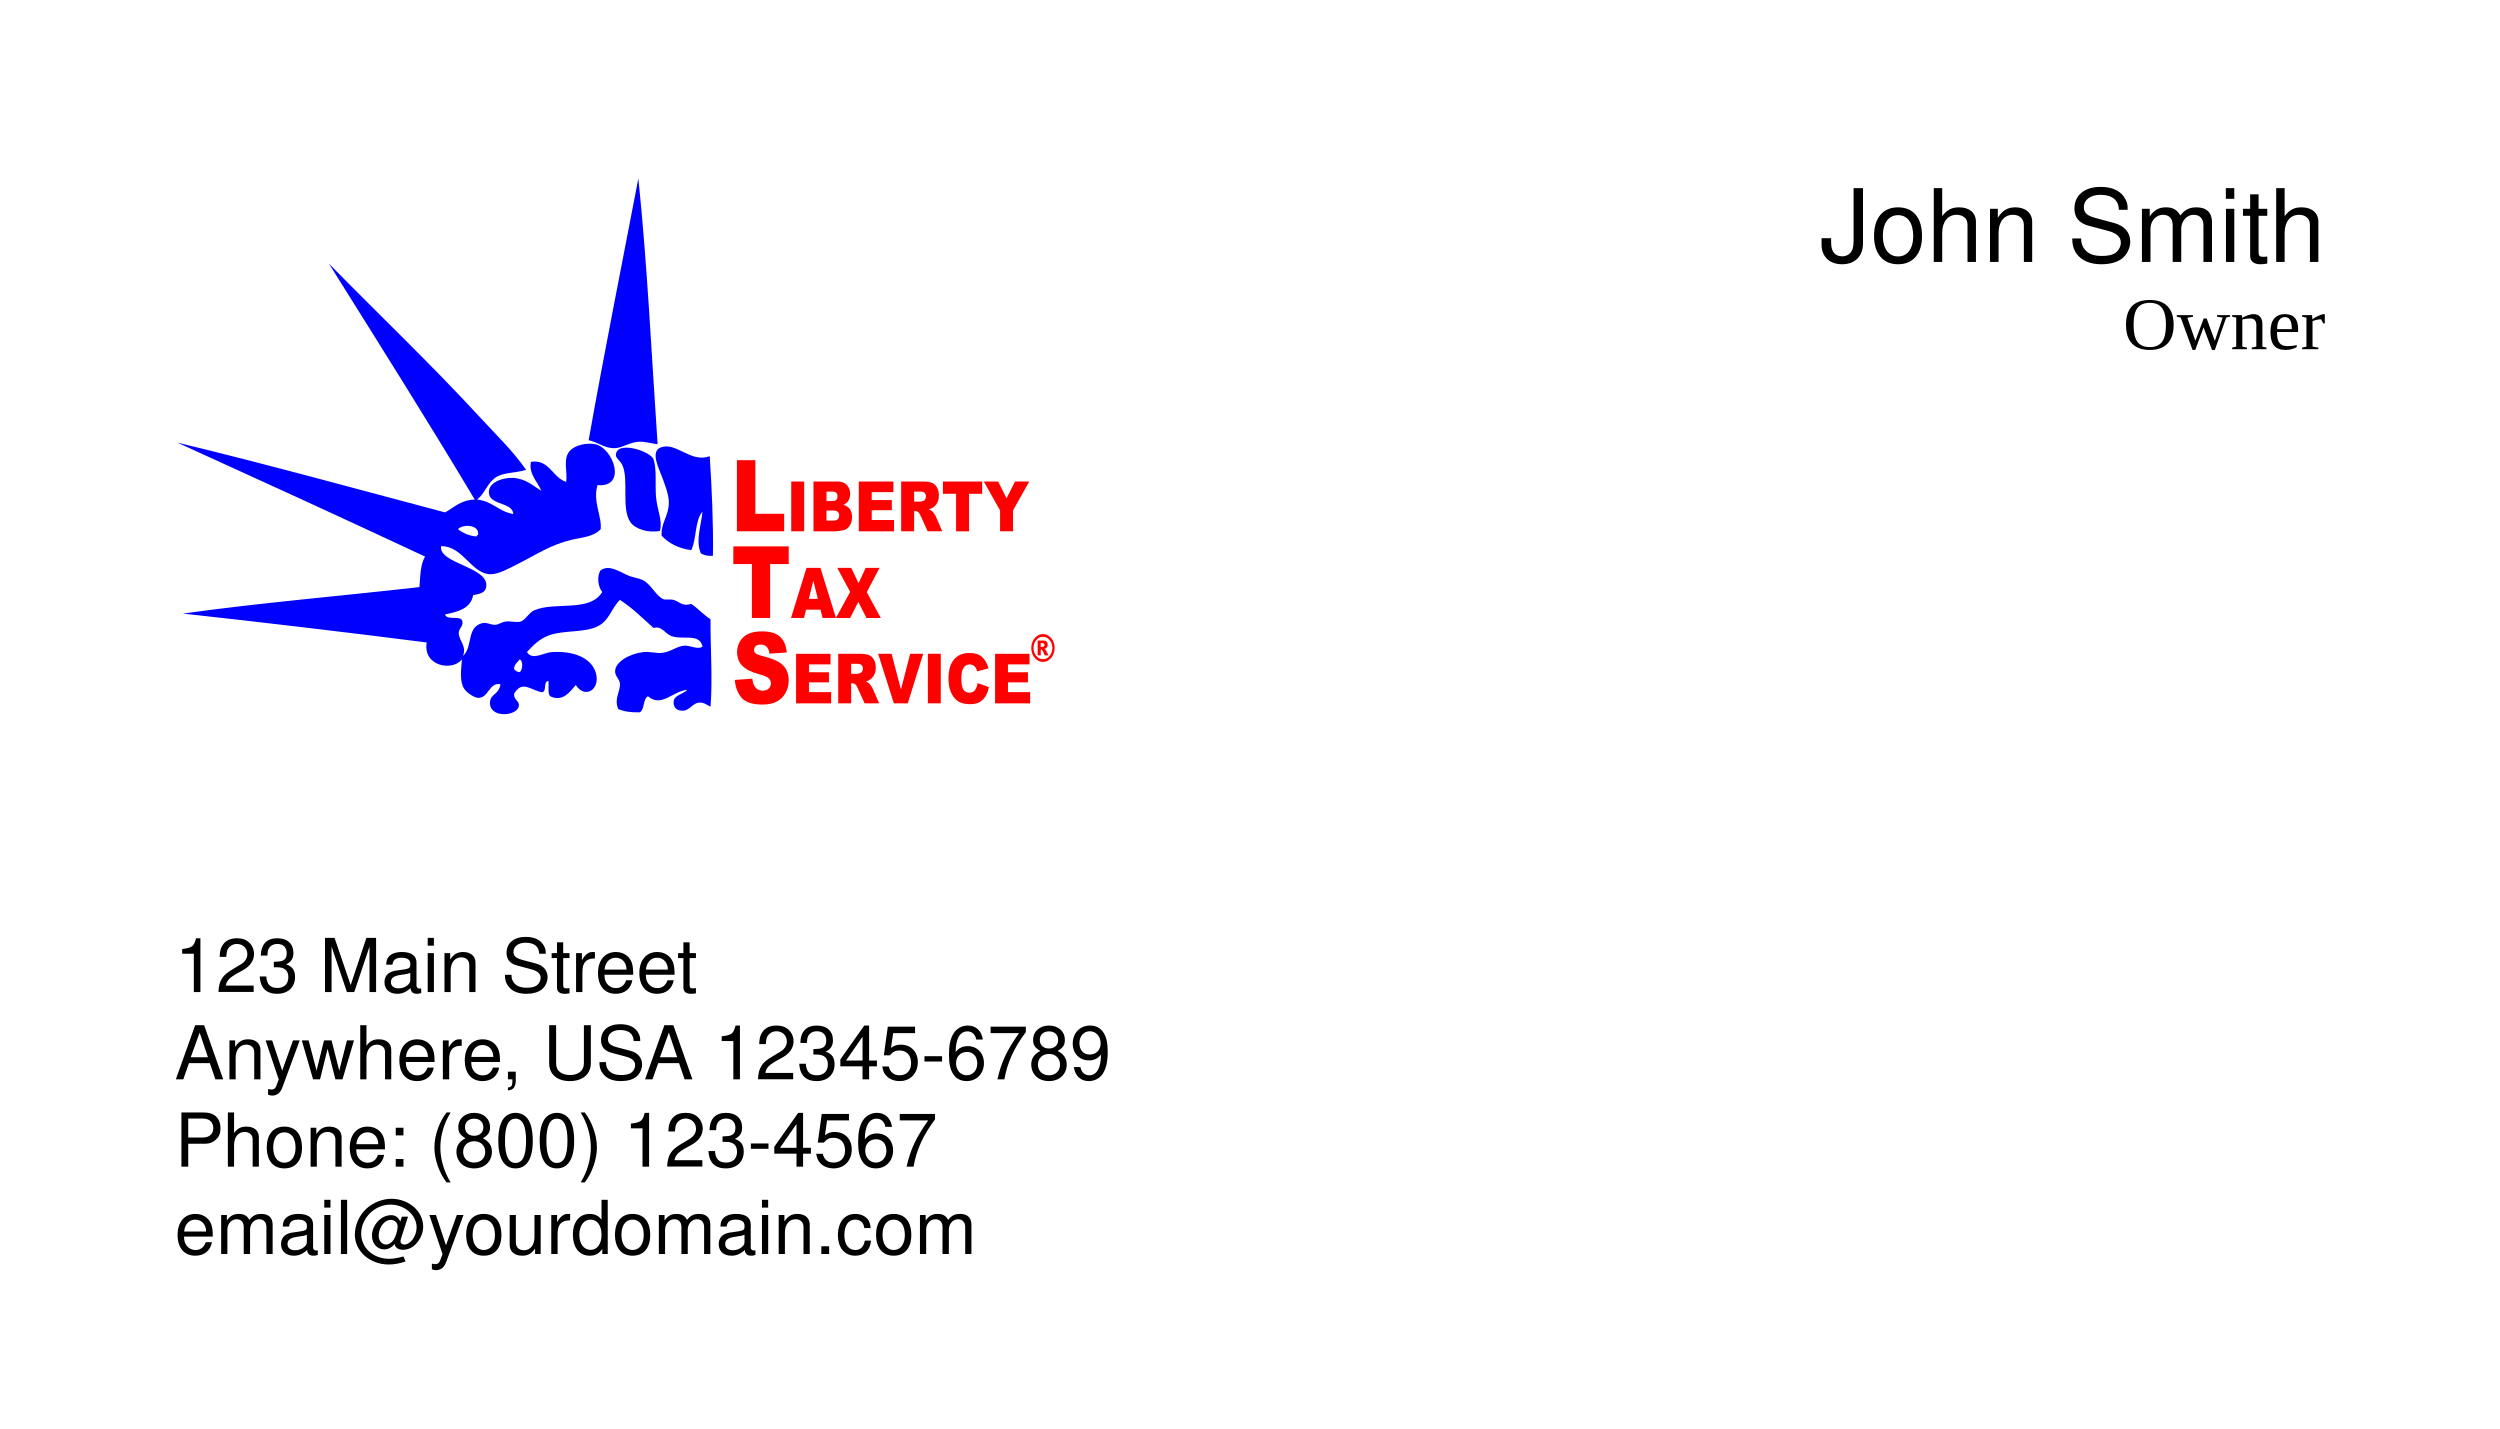
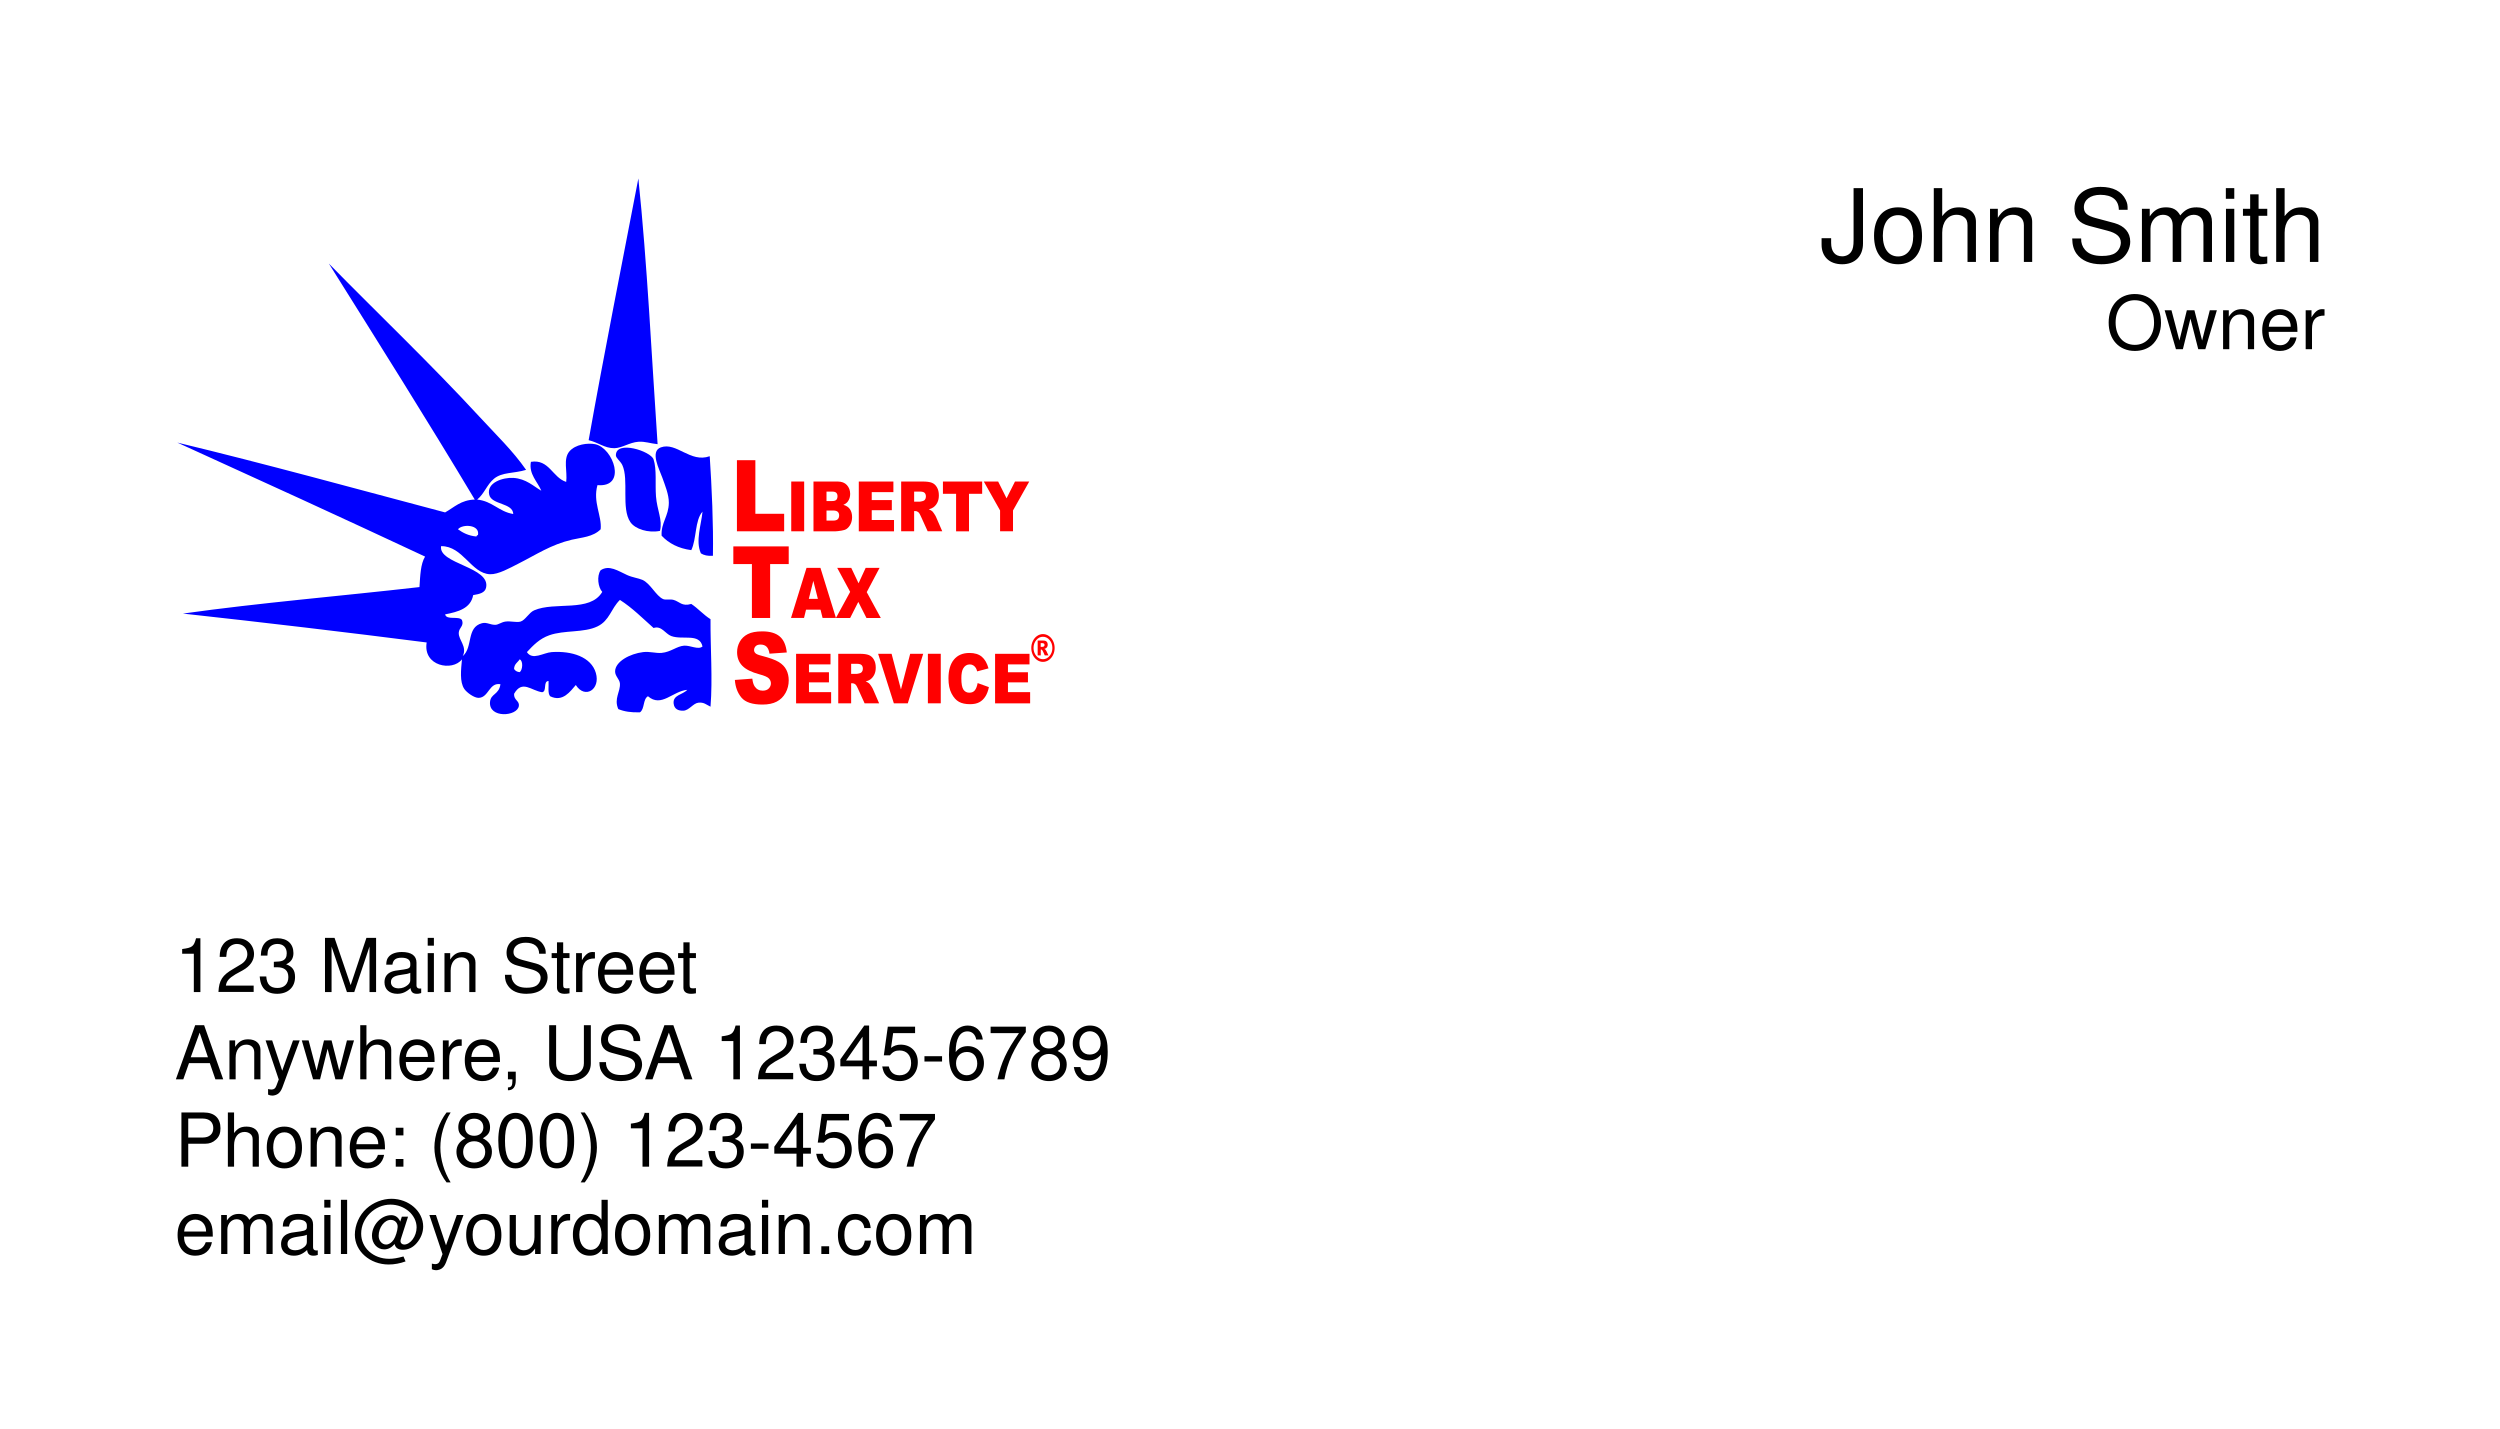
<svg xmlns="http://www.w3.org/2000/svg" id="svg3119" viewBox="0 0 315 180" height="100%" width="100%" version="1.1">
  <text id="line1" style="text-anchor:end;" font-size="12.75px" y="33" x="293" font-family="Helvetica" fill="#000000">John Smith</text>
-   <text id="line2" style="text-anchor:end" font-size="9.375px" y="44" x="293" fill="#000000">Owner</text>
+   <text id="line2" style="text-anchor:end" font-size="9.375px" y="44" x="293" font-family="Helvetica" fill="#000000">Owner</text>
  <text id="line3" font-size="9.375px" style="text-anchor:start;" y="125" x="22" font-family="Helvetica" fill="#000000">123 Main Street</text>
  <text id="line4" font-size="9.375px" y="136" x="22" font-family="Helvetica" fill="#000000">Anywhere, USA 12345-6789</text>
  <text id="line5" font-size="9.375px" style="text-anchor" y="147" x="22" font-family="Helvetica" fill="#000000">Phone: (800) 123-4567</text>
  <text id="line6" font-size="9.375px" style="text-anchor:start" y="158" x="22" font-family="Helvetica" fill="#000000">email@yourdomain.com</text>
  <g id="g3020" transform="matrix(0.5879017,0,0,0.5879017,16.03713,16.04144)">
    <path id="path3371" fill="#00F" d="m104.72,70.32c-0.05-3.348,7.504-0.911,8.077,0.86,0.702,2.151,0.315,5.24,0.516,7.915,0.222,2.932,1.446,5.054,0.859,7.398-2.52,0.502-5.334-0.379-6.358-1.893-1.998-2.939-0.265-9.104-1.718-12.215-0.365-0.788-1.368-1.505-1.375-2.064" />
    <path id="path3373" fill="#00F" d="m114.52,87.525c-0.158-2.781,1.518-4.172,1.547-7.054,0.021-1.756-0.831-3.792-1.375-5.334-0.637-1.806-2.728-5.678-0.344-6.538,3.373-1.218,6.315,3.391,10.483,1.893,0.444,6.781,0.802,14.559,0.687,21.334-1.124,0.093-1.948-0.114-2.578-0.515-1.21-2.646,0.093-6.166,0.344-8.947-1.668,1.885-1.246,5.864-2.406,8.258-2.778-0.373-4.833-1.47-6.358-3.097" />
    <path id="path3375" fill="#00F" d="m104.38,68.772c-2.055,0.021-3.444-1.24-5.499-1.72,3.365-18.883,7.074-37.421,10.654-56.088,1.919,18.438,2.828,37.887,4.124,56.948-1.654-0.172-2.649-0.616-4.124-0.516-1.883,0.129-3.53,1.362-5.155,1.376" />
    <path id="path3379" fill="#00F" d="m86.508,71.696c3.917-0.638,4.625,3.383,7.561,4.301,0.294-2.215-0.702-4.903,0.687-6.538,1.289-1.52,3.945-1.856,5.499-1.548,3.909,0.768,6.938,9.348,0.516,8.775-1.038,3.627,0.981,6.581,0.687,9.463-1.64,1.663-4.081,1.742-6.186,2.237-4.475,1.054-7.583,3.183-11.514,5.162-1.762,0.889-4.246,2.308-6.015,2.237-4.045-0.158-5.778-6.05-10.482-6.022-0.673,3.835,10.726,4.438,9.623,8.947-0.258,1.047-1.36,1.319-2.749,1.549-0.53,2.854-3.187,3.577-6.015,4.129,0.286,1.319,2.936,0.272,3.609,1.204,0.501,1.312-0.645,1.62-0.688,2.753-0.057,1.563,1.861,2.939,0.859,4.989,2.241-1.907,0.724-6.172,4.125-7.054,1.06-0.272,1.776,0.394,2.921,0.344,0.551-0.022,1.238-0.559,2.062-0.688,1.11-0.172,2.398,0.244,3.265,0,1.031-0.294,1.804-1.921,2.921-2.409,4.482-1.957,11.972,0.502,14.607-3.957-0.888-0.938-1.232-3.384-0.344-4.645,1.826-1.197,3.716,0.143,5.671,1.032,1.139,0.524,2.427,0.667,3.265,1.032,1.74,0.76,2.915,3.455,4.468,4.129,0.516,0.222,1.432-0.05,2.234,0.172,1.246,0.344,1.776,1.463,3.781,0.86,1.482,0.982,2.606,2.323,4.124,3.269-0.043,6.201,0.48,12.681,0,18.753-0.952-0.451-1.375-0.975-2.578-0.86-1.139,0.108-2.026,1.692-3.265,1.72-1.002,0.029-1.933-0.301-2.062-1.548-0.193-1.85,1.962-1.857,2.921-2.925-3.151,0.279-5.542,3.871-8.42,1.376-1.11,0.609-0.687,2.753-1.718,3.441-1.847,0.079-3.387-0.165-4.64-0.688-1.002-2.23,0.494-3.749,0.344-5.506-0.079-0.91-1.045-1.549-1.031-2.581,0.029-2.093,3.151-3.778,6.015-4.129,1.425-0.172,2.728,0.287,3.953,0.172,1.991-0.186,3.244-1.434,4.812-1.549,1.353-0.093,3.043,0.954,3.953,0.172-0.637-2.918-4.253-1.333-6.702-2.237-1.253-0.459-2.098-2.308-3.781-1.72-2.341-2.072-4.525-4.301-7.218-6.022-1.94,1.885-2.191,4.409-4.812,5.678-2.9,1.405-7.11,0.76-10.311,1.893-2.112,0.745-3.423,2.129-4.812,3.613,1.21,1.85,3.509,0.129,5.327,0,4.275-0.294,8.449,1.018,9.451,4.473,1.031,3.549-2.349,5.656-4.296,2.581-1.16,1.327-2.785,3.756-5.499,2.409-0.566-0.638-0.272-2.136-0.344-3.269-1.224,0.036-0.286,2.237-1.375,2.409-2.349-0.337-4.268-2.731-6.015,0.345-0.079,1.376,1.181,1.469,1.031,2.58-0.322,2.308-6.509,2.717-6.186-0.86,0.165-1.806,1.919-1.498,2.234-3.785-2.435-0.423-2.485,2.832-4.64,2.925-0.981,0.043-2.578-1.147-3.093-1.892-1.052-1.534-0.709-4.144-0.515-6.366-2.012,2.652-8.413,1.491-7.561-3.613-17.278-2.201-34.692-4.265-52.241-6.193,16.476-2.316,33.832-3.75,50.695-5.678,0.165-2.415,0.222-4.939,1.203-6.537-17.602-8.245-35.338-16.354-53.103-24.433,18.882,4.552,38.422,9.936,57.397,14.968,1.948-1.09,3.401-2.674,6.358-2.753-10.21-17.076-20.765-33.808-31.276-50.583,10.404,10.617,21.889,21.556,32.307,32.862,3.473,3.764,7.139,7.276,9.967,11.355-2.656,0.811-5.098,0.438-6.874,1.893-1.518,1.247-2.083,3.233-3.608,4.473,3.272,0.337,4.633,2.587,7.733,3.097-0.072-2.43-4.64-1.936-5.155-4.129-0.623-2.638,3.008-3.742,5.155-3.613,2.771,0.165,4.375,1.828,6.015,2.753-0.788-1.928-2.728-3.549-2.234-6.193zm-2.406,45.077c0.609-0.409,0.816-2.38,0-2.753-0.422,0.667-1.181,0.996-1.203,2.065,0.236,0.394,0.63,0.631,1.203,0.688zm-8.935-29.417c0.422-2.244-3.373-2.38-4.296-1.204,1.067,0.767,2.277,1.391,3.952,1.549,0.036-0.194,0.193-0.266,0.344-0.345" />
    <path id="path3383" fill="#F00" d="m130.66,71.344h3.953v11.485h6.169v3.753h-10.121v-15.238" />
    <path id="path3385" fill="#F00" d="m142.3,86.582h2.772v-10.666h-2.77v10.666z" />
    <path id="path3387" fill="#F00" d="m149.86,84.29h1.411c0.475,0,0.811-0.1,1.007-0.301,0.194-0.202,0.292-0.472,0.292-0.811,0-0.316-0.097-0.571-0.29-0.763-0.193-0.19-0.532-0.287-1.016-0.287h-1.404v2.162zm0-4.191h1.202c0.432,0,0.732-0.088,0.899-0.265,0.17-0.176,0.255-0.433,0.255-0.769,0-0.31-0.085-0.552-0.255-0.727-0.168-0.174-0.462-0.262-0.881-0.262h-1.221v2.023zm-2.792-4.183h5.18c0.862,0,1.525,0.255,1.988,0.764,0.461,0.51,0.693,1.14,0.693,1.892,0,0.63-0.166,1.171-0.497,1.623-0.218,0.3-0.541,0.537-0.963,0.712,0.642,0.185,1.116,0.5,1.418,0.95,0.304,0.448,0.456,1.013,0.456,1.692,0,0.553-0.109,1.05-0.323,1.49-0.217,0.444-0.512,0.791-0.886,1.05-0.232,0.159-0.582,0.275-1.05,0.348-0.623,0.097-1.036,0.146-1.239,0.146h-4.777v-10.666" />
    <path id="path3389" fill="#F00" d="m156.78,75.916h7.414v2.276h-4.642v1.696h4.306v2.176h-4.306v2.102h4.776v2.417h-7.55v-10.666" />
    <path id="path3391" fill="#F00" d="m168.64,80.236h1.165c0.127,0,0.372-0.049,0.733-0.146,0.184-0.042,0.334-0.154,0.45-0.333,0.116-0.18,0.174-0.386,0.174-0.619,0-0.344-0.091-0.608-0.274-0.793-0.183-0.184-0.528-0.276-1.032-0.276h-1.215v2.167zm-2.78,6.346v-10.666h4.612c0.854,0,1.509,0.087,1.959,0.262,0.453,0.174,0.818,0.497,1.093,0.972,0.279,0.472,0.417,1.049,0.417,1.727,0,0.593-0.106,1.104-0.319,1.533-0.211,0.428-0.503,0.776-0.874,1.043-0.236,0.169-0.559,0.309-0.97,0.422,0.33,0.132,0.569,0.262,0.719,0.392,0.102,0.088,0.25,0.275,0.443,0.561,0.194,0.288,0.321,0.508,0.387,0.663l1.34,3.091h-3.126l-1.479-3.259c-0.188-0.422-0.355-0.696-0.502-0.823-0.199-0.164-0.425-0.248-0.678-0.248h-0.243v4.33h-2.78" />
    <path id="path3393" fill="#F00" d="m174.81,75.916h8.41v2.633h-2.822v8.034h-2.766v-8.033h-2.82v-2.633" />
    <path id="path3395" fill="#F00" d="m183.57,75.916h3.075l1.803,3.598,1.807-3.598h3.056l-3.481,6.198v4.468h-2.77v-4.468l-3.49-6.198" />
    <path id="path3397" fill="#F00" d="m129.89,89.819h11.87v3.788h-3.983v11.553h-3.905v-11.553h-3.982v-3.788" />
    <path id="path3399" fill="#F00" d="m148.01,101.06-0.977-3.86-0.965,3.86h1.943zm0.565,2.323h-3.103l-0.431,1.772h-2.79l3.325-10.739h2.982l3.325,10.739h-2.865l-0.443-1.772" />
    <path id="path3401" fill="#F00" d="m152.15,94.42h3.011l1.566,3.304,1.524-3.304h2.982l-2.751,5.202,3.011,5.537h-3.071l-1.748-3.45-1.746,3.45h-3.052l3.052-5.597-2.776-5.142" />
    <path id="path3403" fill="#F00" d="m130.22,118.44,3.74-0.279c0.082,0.724,0.246,1.276,0.495,1.655,0.405,0.614,0.983,0.922,1.736,0.922,0.561,0,0.992-0.158,1.297-0.472,0.304-0.313,0.455-0.678,0.455-1.092,0-0.393-0.144-0.745-0.434-1.055-0.289-0.31-0.959-0.603-2.014-0.88-1.724-0.462-2.954-1.075-3.688-1.841-0.741-0.765-1.111-1.742-1.111-2.928,0-0.78,0.19-1.516,0.569-2.21,0.379-0.693,0.948-1.237,1.709-1.635,0.761-0.396,1.804-0.594,3.129-0.594,1.625,0,2.865,0.361,3.719,1.082,0.854,0.721,1.36,1.867,1.524,3.44l-3.706,0.259c-0.099-0.682-0.306-1.18-0.62-1.489-0.316-0.311-0.752-0.467-1.308-0.467-0.457,0-0.801,0.115-1.032,0.348-0.232,0.231-0.347,0.512-0.347,0.843,0,0.241,0.095,0.458,0.285,0.652,0.186,0.2,0.626,0.386,1.32,0.558,1.718,0.441,2.949,0.887,3.692,1.34,0.744,0.451,1.285,1.012,1.624,1.681,0.339,0.669,0.508,1.418,0.508,2.246,0,0.972-0.226,1.868-0.677,2.69-0.452,0.821-1.082,1.443-1.892,1.867-0.81,0.425-1.831,0.637-3.064,0.637-2.164,0-3.663-0.497-4.496-1.491-0.833-0.993-1.304-2.256-1.414-3.787" />
    <path id="path3405" fill="#F00" d="m143.34,112.84h7.377v2.267h-4.618v1.687h4.284v2.166h-4.284v2.094h4.751v2.404h-7.509v-10.618" />
    <path id="path3407" fill="#F00" d="m155.14,117.14h1.16c0.126,0,0.368-0.049,0.729-0.145,0.182-0.044,0.331-0.155,0.446-0.334,0.116-0.178,0.175-0.383,0.175-0.614,0-0.346-0.092-0.606-0.274-0.79-0.183-0.184-0.526-0.277-1.027-0.277h-1.209v2.16zm-2.765,6.315v-10.618h4.587c0.85,0,1.502,0.086,1.95,0.26,0.45,0.174,0.813,0.497,1.089,0.966,0.275,0.472,0.413,1.046,0.413,1.721,0,0.589-0.107,1.097-0.318,1.524-0.209,0.428-0.5,0.774-0.869,1.04-0.234,0.17-0.557,0.31-0.967,0.419,0.329,0.132,0.566,0.262,0.716,0.394,0.102,0.086,0.249,0.272,0.441,0.558,0.193,0.283,0.319,0.504,0.385,0.659l1.334,3.077h-3.11l-1.471-3.246c-0.188-0.419-0.354-0.693-0.501-0.817-0.198-0.165-0.422-0.246-0.674-0.246h-0.241v4.31h-2.765" />
    <path id="path3409" fill="#F00" d="m160.93,112.84h2.878l2.006,7.641,1.978-7.641h2.792l-3.307,10.618h-2.983l-3.37-10.62" />
    <path id="path3411" fill="#F00" d="m171.59,123.45h2.757v-10.618h-2.76v10.618z" />
    <path id="path3413" fill="#F00" d="m182.25,119.11,2.412,0.869c-0.163,0.808-0.417,1.48-0.766,2.022-0.347,0.541-0.779,0.948-1.297,1.223-0.516,0.275-1.174,0.412-1.971,0.412-0.967,0-1.759-0.166-2.372-0.502-0.614-0.336-1.144-0.925-1.59-1.771-0.445-0.842-0.668-1.925-0.668-3.243,0-1.755,0.392-3.104,1.176-4.049,0.784-0.942,1.892-1.413,3.327-1.413,1.122,0,2.004,0.268,2.646,0.81,0.642,0.542,1.118,1.373,1.431,2.492l-2.429,0.645c-0.086-0.323-0.175-0.56-0.269-0.71-0.153-0.25-0.342-0.444-0.565-0.579-0.222-0.136-0.472-0.202-0.747-0.202-0.623,0-1.102,0.298-1.433,0.896-0.251,0.444-0.377,1.141-0.377,2.091,0,1.175,0.151,1.982,0.45,2.421,0.299,0.434,0.72,0.653,1.264,0.653,0.526,0,0.924-0.175,1.193-0.528,0.269-0.353,0.465-0.865,0.586-1.535" />
    <path id="path3415" fill="#F00" d="m185.99,112.84h7.376v2.267h-4.618v1.687h4.283v2.166h-4.283v2.094h4.752v2.404h-7.51v-10.618" />
    <path id="path3417" fill="#F00" d="m195.78,111.35h0.288c0.192,0,0.328-0.035,0.406-0.11,0.079-0.075,0.117-0.171,0.117-0.287,0-0.118-0.038-0.214-0.113-0.288-0.074-0.074-0.203-0.111-0.385-0.111h-0.33v0.796zm-0.664-1.351h1.195c0.338,0,0.583,0.081,0.735,0.244,0.152,0.161,0.228,0.38,0.228,0.654,0,0.213-0.059,0.399-0.175,0.553-0.115,0.157-0.298,0.27-0.546,0.341,0.103,0.046,0.178,0.096,0.226,0.148,0.068,0.074,0.139,0.181,0.213,0.323,0.005,0.011,0.148,0.319,0.432,0.921h-0.785c-0.256-0.604-0.427-0.969-0.514-1.087-0.087-0.118-0.175-0.176-0.262-0.176-0.02,0-0.046,0.003-0.082,0.01v1.252h-0.664v-3.185zm3.151,1.594c0-0.665-0.198-1.232-0.592-1.701-0.394-0.47-0.869-0.706-1.426-0.706-0.557,0-1.032,0.236-1.426,0.706-0.393,0.47-0.591,1.037-0.591,1.701,0,0.663,0.198,1.23,0.591,1.7,0.394,0.469,0.869,0.704,1.426,0.704,0.558,0,1.032-0.235,1.426-0.704,0.395-0.47,0.592-1.037,0.592-1.7zm0.484,0c0,0.533-0.112,1.03-0.335,1.491-0.223,0.46-0.528,0.823-0.916,1.089-0.387,0.265-0.803,0.397-1.252,0.397-0.445,0-0.86-0.132-1.247-0.397-0.387-0.266-0.692-0.629-0.917-1.089-0.223-0.461-0.335-0.958-0.335-1.491,0-0.532,0.112-1.029,0.335-1.49,0.225-0.463,0.529-0.827,0.917-1.091,0.387-0.266,0.802-0.4,1.247-0.4,0.449,0,0.864,0.134,1.252,0.4,0.387,0.265,0.692,0.628,0.916,1.091,0.223,0.461,0.335,0.958,0.335,1.49" />
  </g>
</svg>
